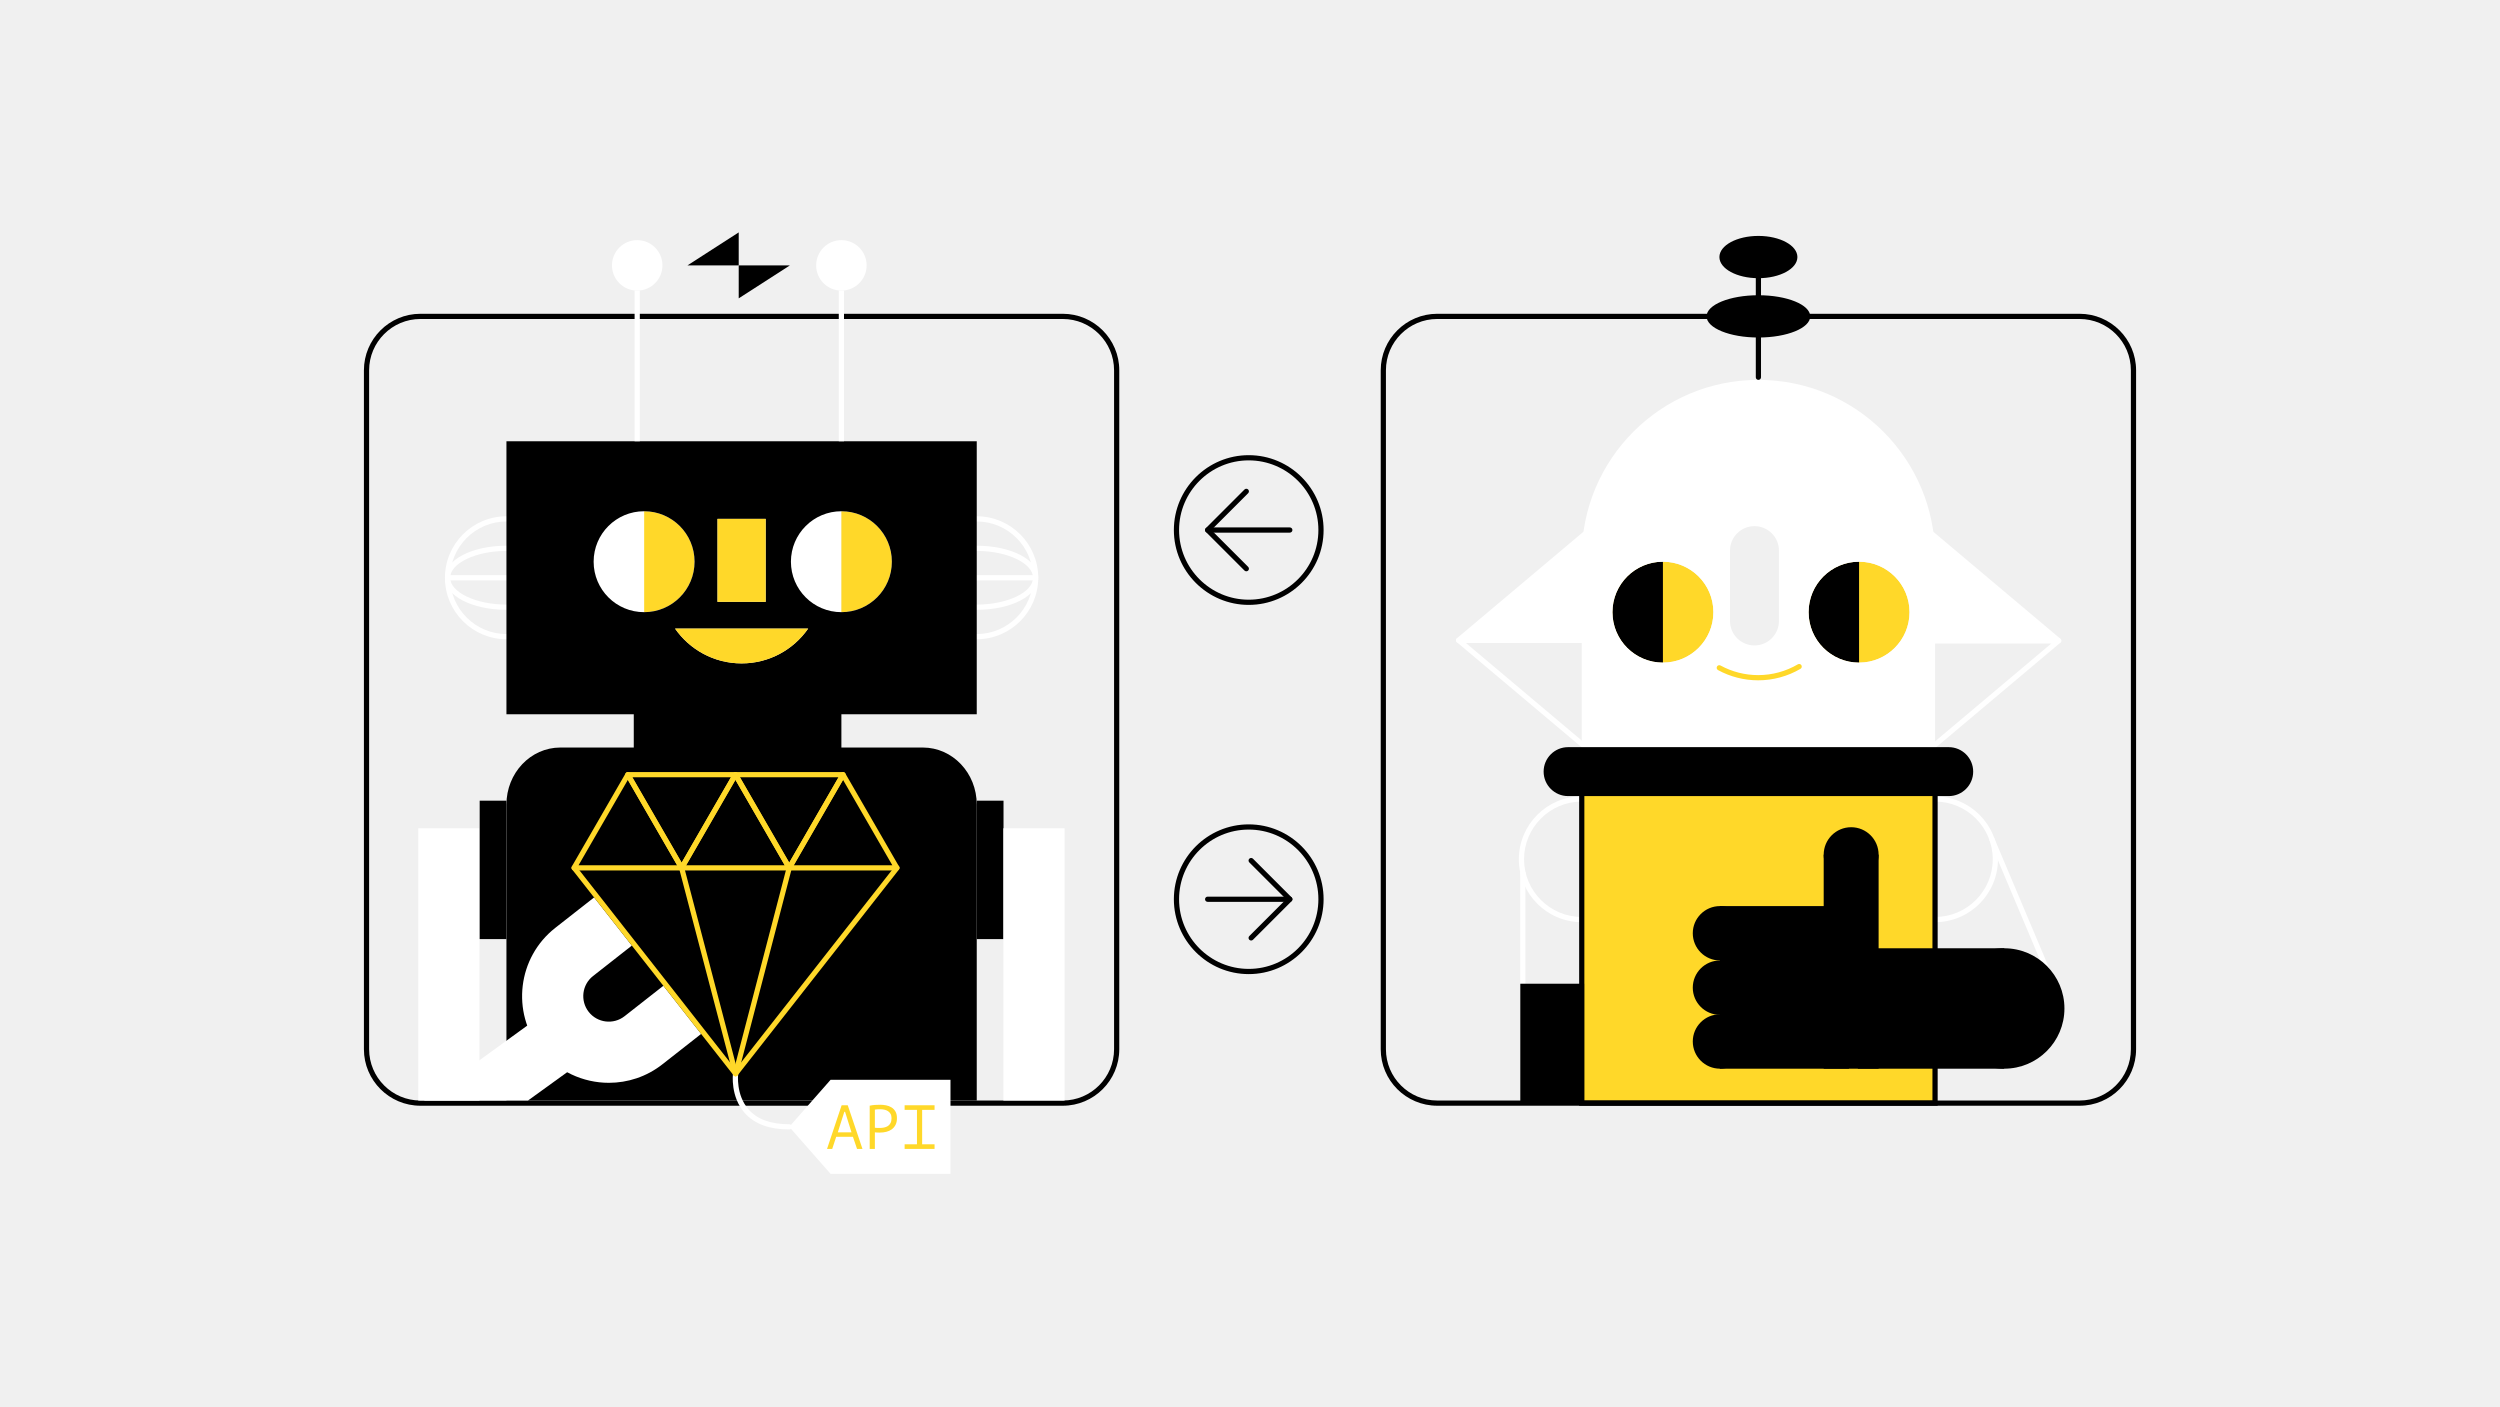
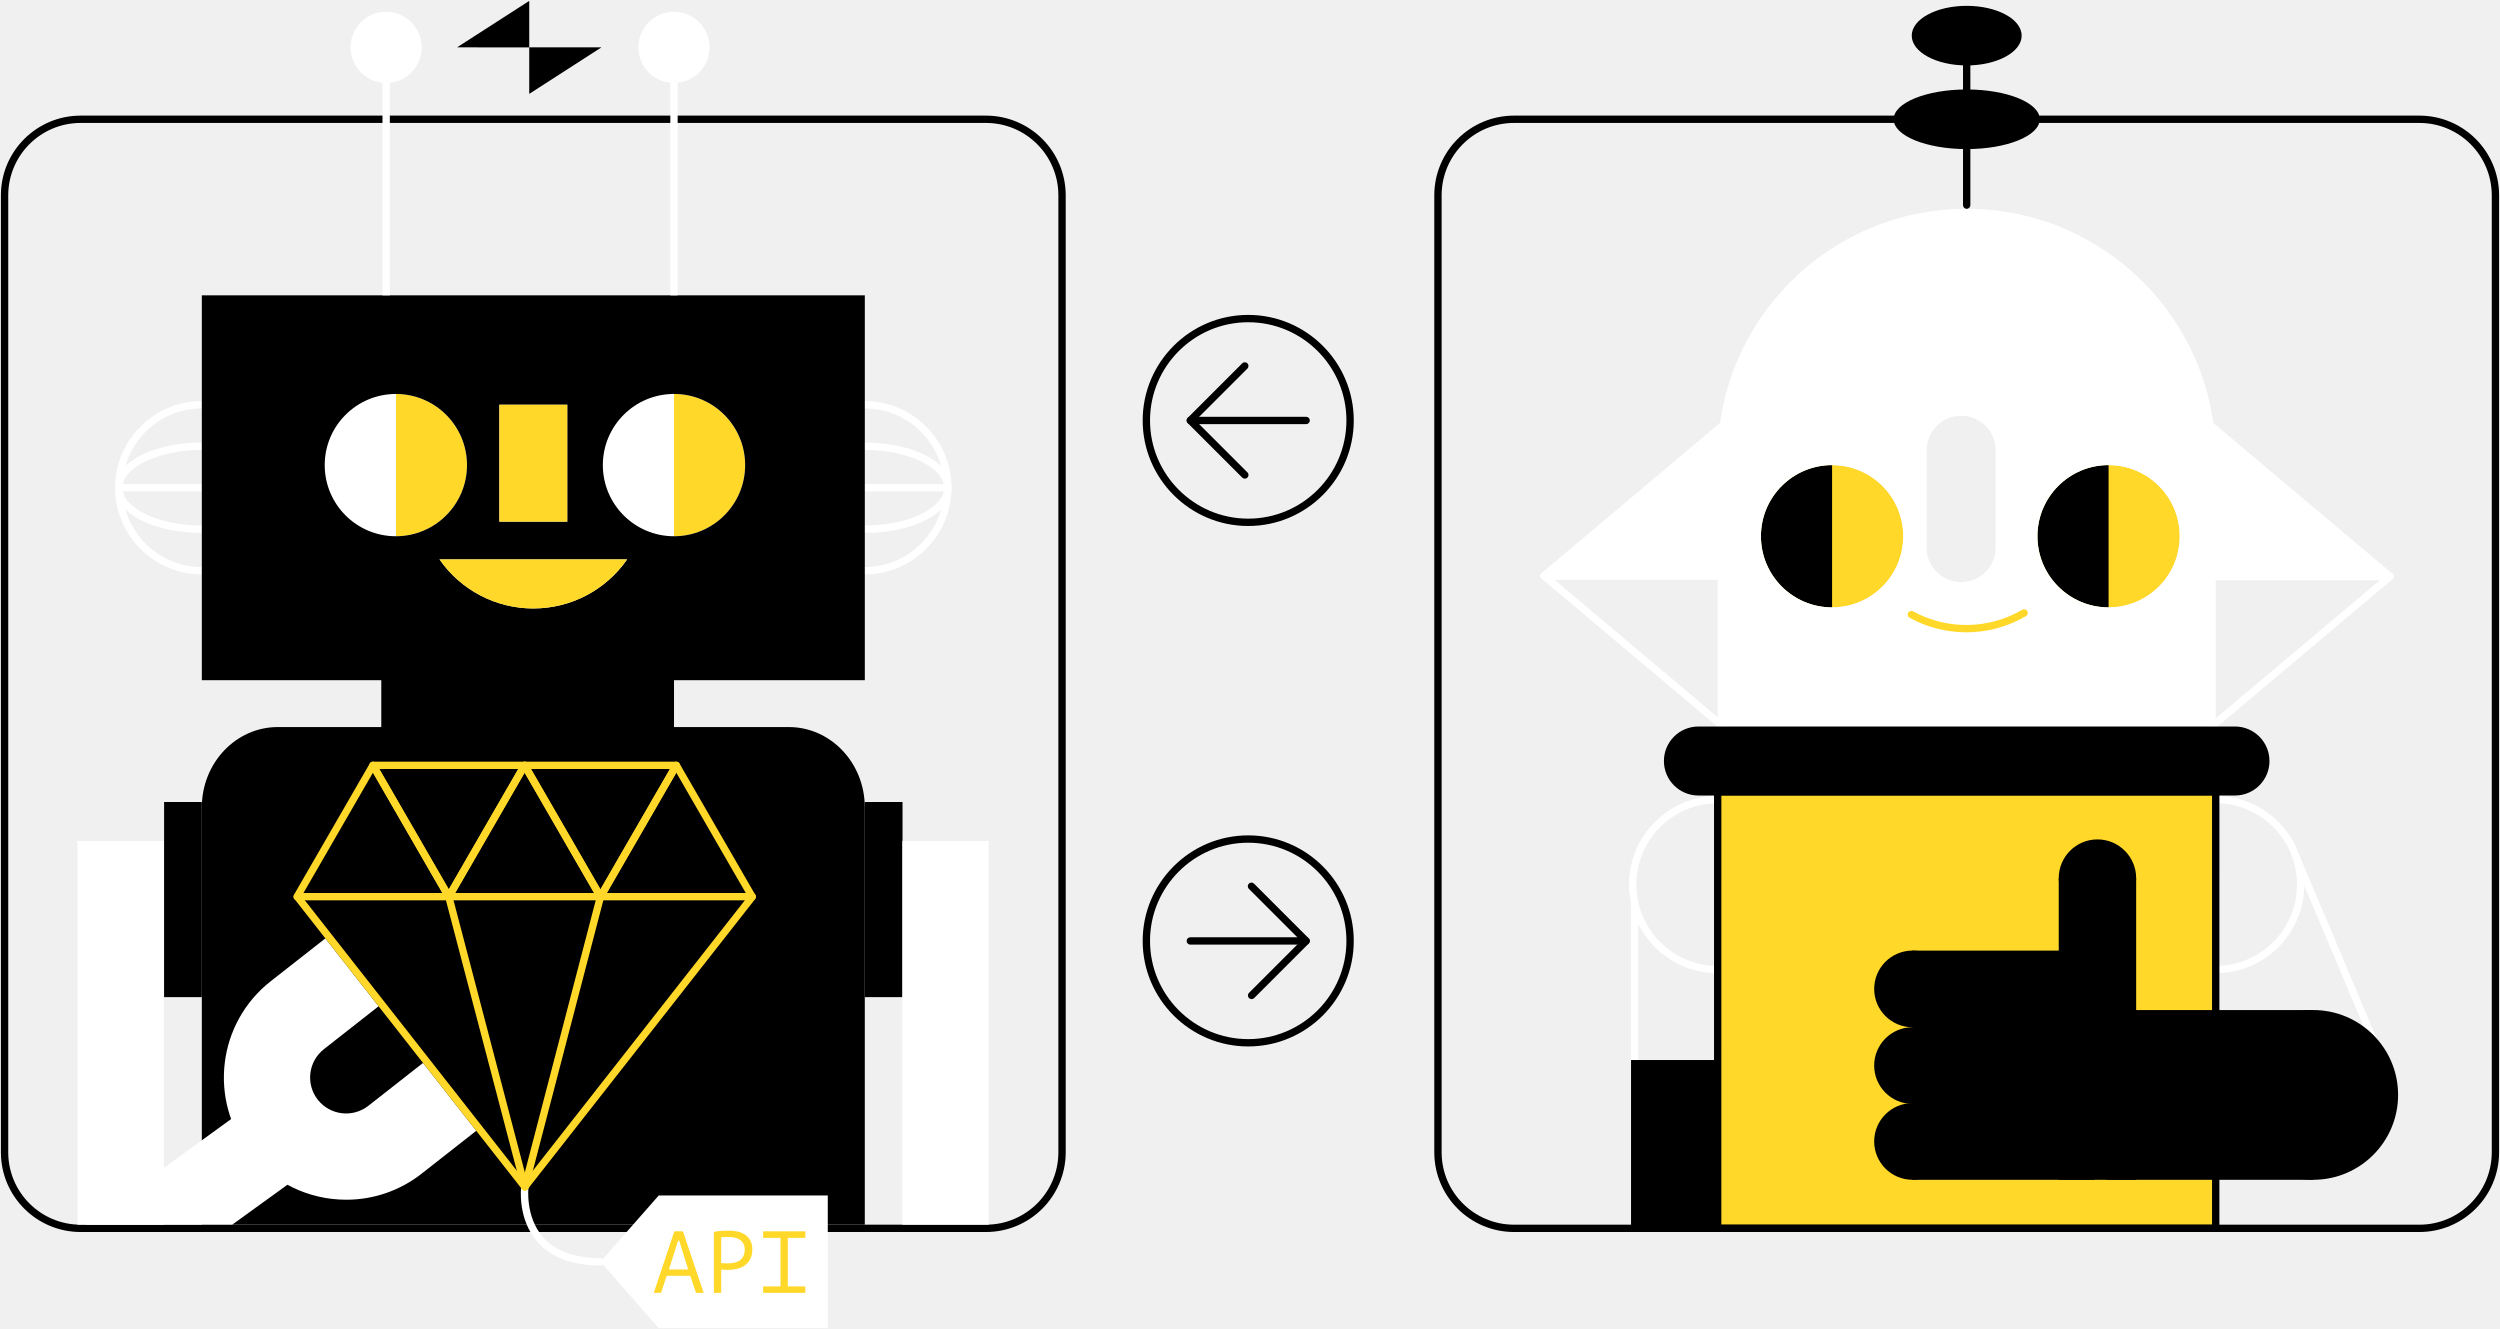
- <svg xmlns="http://www.w3.org/2000/svg" version="1.1" id="Layer_1" x="0px" y="0px" width="1920px" height="1080px" viewBox="0 0 1920 1080" enable-background="new 0 0 1920 1080" xml:space="preserve">
-   <g>
-     <circle fill="#FFD829" cx="1277.124" cy="470.149" r="38.762" />
+ <svg xmlns="http://www.w3.org/2000/svg" viewBox="0 0 1362 724">
+   <path fill="#ffd829" d="M1036.89 292.15a38.76 38.76 0 1 1-77.53 0 38.76 38.76 0 0 1 77.53 0Zm150.63 0a38.76 38.76 0 1 1-77.52 0 38.76 38.76 0 0 1 77.52 0Z" />
+   <path d="M680.03 286.56c-31.7 0-57.5-25.8-57.5-57.5s25.8-57.5 57.5-57.5 57.5 25.8 57.5 57.5-25.8 57.5-57.5 57.5Zm0-111c-29.5 0-53.5 24-53.5 53.5s24 53.5 53.5 53.5 53.5-24 53.5-53.5-24-53.5-53.5-53.5Z" />
+   <path d="M678.18 260.77a2 2 0 0 1-1.41-.58l-29.71-29.71a2 2 0 0 1 0-2.83l29.7-29.7a2 2 0 1 1 2.83 2.83l-28.29 28.29 28.3 28.29a2 2 0 0 1-1.42 3.41Z" />
+   <path d="M711.58 231.06h-63.1a2 2 0 0 1 0-4h63.1a2 2 0 0 1 0 4Zm-31.55 339.05c-31.7 0-57.5-25.8-57.5-57.5s25.8-57.5 57.5-57.5 57.5 25.8 57.5 57.5-25.8 57.5-57.5 57.5Zm0-111c-29.5 0-53.5 24-53.5 53.5s24 53.5 53.5 53.5 53.5-24 53.5-53.5-24-53.5-53.5-53.5Z" />
+   <path d="M681.87 544.32a2 2 0 0 1-1.41-3.41l28.3-28.3-28.3-28.29a2 2 0 1 1 2.83-2.82l29.7 29.7a2 2 0 0 1 0 2.83l-29.7 29.7a2 2 0 0 1-1.42.6Z" />
+   <path d="M711.58 514.62h-63.1a2 2 0 0 1 0-4h63.1a2 2 0 0 1 0 4Z" />
+   <path fill="#fff" d="M1207.12 530.22v-4a44.36 44.36 0 0 0 44.31-44.3 44.36 44.36 0 0 0-44.3-44.32v-4a48.37 48.37 0 0 1 48.3 48.31 48.37 48.37 0 0 1-48.3 48.31Zm-271.33 0a48.37 48.37 0 0 1-48.31-48.3 48.37 48.37 0 0 1 48.3-48.32v4a44.36 44.36 0 0 0-44.3 44.31 44.36 44.36 0 0 0 44.3 44.31Z" />
+   <path fill="#fff" d="M937.79 671.2h-49.3V491.61h4v175.6h41.3V481.9h4Z" />
+   <path fill="#ffd829" d="M935.79 431.34h271.33V669.2H935.8Z" />
+   <path d="M1209.12 671.2H933.8V429.34h275.33Zm-271.33-4h267.33V433.34H937.8Z" />
+   <path fill="#fff" d="M939.79 398.72a2 2 0 0 1-1.3-.47l-98.57-83a2 2 0 0 1 1.29-3.53h98.58a2 2 0 0 1 2 2v83a2 2 0 0 1-2 2Zm-93.1-83 91.1 76.7v-76.7Zm356.78 83.35a2 2 0 0 1-2-2v-83c0-1.1.9-2 2-2h98.58a2 2 0 0 1 1.29 3.53l-98.58 83a2 2 0 0 1-1.3.47Zm2-83v76.7l91.1-76.7Z" />
+   <path d="M998.12 330.91a38.76 38.76 0 1 1 0-77.52Zm150.64 0a38.76 38.76 0 1 1 0-77.52Z" />
+   <path fill="#fff" d="M1207.12 249.41c0-74.92-60.74-135.66-135.66-135.66-74.93 0-135.67 60.74-135.67 135.66 0 1.33.02 2.66.06 3.98h-.06V395.8h271.33V253.39h-.06c.04-1.32.06-2.65.06-3.98Zm-209 81.5a38.76 38.76 0 1 1 0-77.52 38.76 38.76 0 0 1 0 77.52Zm89.1-32a18.8 18.8 0 0 1-37.58 0v-54.04a18.8 18.8 0 0 1 37.59 0Zm61.54 32a38.76 38.76 0 1 1 0-77.52 38.76 38.76 0 0 1 0 77.52Z" />
+   <path d="M1236.4 414.6a18.8 18.8 0 0 0-18.79-18.8H925.3a18.8 18.8 0 0 0 0 37.6h292.31a18.8 18.8 0 0 0 18.8-18.8Z" />
+   <g fill="#fff">
+     <path d="M841.2 313.72h98.59v-83Z" />
+     <path d="M939.79 315.72H841.2a2 2 0 0 1-1.3-3.53l98.59-83a2 2 0 0 1 3.29 1.53v83a2 2 0 0 1-2 2Zm-93.1-4h91.1v-76.7Z" />
  </g>
-   <g>
-     <circle fill="#FFD829" cx="1427.762" cy="470.149" r="38.762" />
+   <g fill="#fff">
+     <path d="M1302.05 314.06h-98.58v-83Z" />
+     <path d="M1302.07 316.06h-98.6a2 2 0 0 1-2-2v-83a2 2 0 0 1 3.29-1.52l98.41 82.86a2 2 0 0 1-1.1 3.67Zm-96.6-4h91.1l-91.1-76.7Z" />
  </g>
-   <g>
-     <g id="strelki">
-       <g>
-         <path d="M959.026,464.562c-31.704,0-57.497-25.793-57.497-57.497s25.793-57.497,57.497-57.497s57.498,25.793,57.498,57.497     S990.73,464.562,959.026,464.562z M959.026,353.568c-29.499,0-53.497,23.999-53.497,53.497s23.999,53.497,53.497,53.497     c29.499,0,53.498-23.999,53.498-53.497S988.525,353.568,959.026,353.568z" />
-       </g>
-       <g>
-         <g>
-           <path d="M957.179,438.771c-0.512,0-1.023-0.195-1.414-0.586l-29.706-29.705c-0.375-0.375-0.586-0.884-0.586-1.414      s0.211-1.039,0.586-1.414l29.706-29.705c0.78-0.781,2.047-0.781,2.828,0c0.781,0.781,0.781,2.047,0,2.828l-28.292,28.291      l28.292,28.291c0.781,0.781,0.781,2.047,0,2.828C958.203,438.575,957.69,438.771,957.179,438.771z" />
-         </g>
-         <g>
-           <path d="M990.58,409.065h-63.107c-1.104,0-2-0.896-2-2s0.896-2,2-2h63.107c1.104,0,2,0.896,2,2S991.685,409.065,990.58,409.065z      " />
-         </g>
-       </g>
-       <g>
-         <path d="M959.026,748.112c-31.704,0-57.497-25.793-57.497-57.496c0-31.704,25.793-57.498,57.497-57.498     s57.498,25.794,57.498,57.498C1016.524,722.319,990.73,748.112,959.026,748.112z M959.026,637.118     c-29.499,0-53.497,23.999-53.497,53.498c0,29.498,23.999,53.496,53.497,53.496c29.499,0,53.498-23.998,53.498-53.496     C1012.524,661.117,988.525,637.118,959.026,637.118z" />
-       </g>
-       <g>
-         <g>
-           <path d="M960.874,722.321c-0.512,0-1.023-0.195-1.414-0.586c-0.781-0.781-0.781-2.047,0-2.828l28.292-28.291l-28.292-28.291      c-0.781-0.781-0.781-2.047,0-2.828c0.78-0.781,2.047-0.781,2.828,0l29.706,29.705c0.375,0.375,0.586,0.884,0.586,1.414      s-0.211,1.039-0.586,1.414l-29.706,29.705C961.897,722.126,961.386,722.321,960.874,722.321z" />
-         </g>
-         <g>
-           <path d="M990.58,692.616h-63.107c-1.104,0-2-0.896-2-2s0.896-2,2-2h63.107c1.104,0,2,0.896,2,2S991.685,692.616,990.58,692.616z      " />
-         </g>
-       </g>
-     </g>
-     <g>
-       <g id="robo2">
-         <g>
-           <path fill="#FFFFFF" d="M1486.122,708.224v-4c24.434,0,44.312-19.879,44.312-44.312s-19.879-44.312-44.312-44.312v-4      c26.64,0,48.312,21.673,48.312,48.312S1512.762,708.224,1486.122,708.224z" />
-         </g>
-         <g>
-           <path fill="#FFFFFF" d="M1214.787,708.224c-26.64,0-48.312-21.673-48.312-48.312s21.673-48.312,48.312-48.312v4      c-24.434,0-44.312,19.879-44.312,44.312s19.879,44.312,44.312,44.312V708.224z" />
-         </g>
-         <g>
-           <polygon fill="#FFFFFF" points="1216.787,849.202 1167.496,849.202 1167.496,669.615 1171.496,669.615 1171.496,845.202       1212.787,845.202 1212.787,659.911 1216.787,659.911     " />
-         </g>
-         <g>
-           <rect x="1214.787" y="609.339" fill="#FFD829" width="271.335" height="237.863" />
-           <path d="M1488.122,849.202h-275.335V607.339h275.335V849.202z M1216.787,845.202h267.335V611.339h-267.335V845.202z" />
-         </g>
-         <g>
-           <path fill="#FFFFFF" d="M1218.787,576.722c-0.462,0-0.921-0.16-1.288-0.47l-98.581-83.001c-0.643-0.541-0.879-1.426-0.591-2.215      c0.288-0.79,1.039-1.314,1.879-1.314h98.581c1.104,0,2,0.896,2,2v83.001c0,0.778-0.451,1.485-1.156,1.813      C1219.361,576.66,1219.073,576.722,1218.787,576.722z M1125.687,493.721l91.101,76.702v-76.702H1125.687z" />
-         </g>
-         <g>
-           <path fill="#FFFFFF" d="M1482.469,577.067c-0.286,0-0.574-0.062-0.844-0.187c-0.705-0.328-1.156-1.035-1.156-1.813v-83.001      c0-1.104,0.896-2,2-2h98.581c0.84,0,1.591,0.525,1.879,1.314c0.288,0.789,0.052,1.674-0.591,2.215l-98.581,83.001      C1483.39,576.907,1482.931,577.067,1482.469,577.067z M1484.469,494.066v76.702l91.101-76.702H1484.469z" />
-         </g>
-         <g>
-           <path d="M1277.124,508.911c-21.408,0-38.763-17.354-38.763-38.763s17.354-38.762,38.763-38.762V508.911z" />
-         </g>
-         <g>
-           <path d="M1427.762,508.911c-21.408,0-38.763-17.354-38.763-38.763s17.354-38.762,38.763-38.762V508.911z" />
-         </g>
-         <g>
-           <path fill="#FFFFFF" d="M1486.122,427.414c0-74.927-60.739-135.668-135.667-135.668s-135.668,60.741-135.668,135.668      c0,1.328,0.024,2.652,0.062,3.973h-0.062V573.81h271.335V431.387h-0.062C1486.099,430.066,1486.122,428.742,1486.122,427.414z       M1277.124,508.911c-21.408,0-38.763-17.354-38.763-38.763s17.354-38.762,38.763-38.762s38.763,17.354,38.763,38.762      S1298.532,508.911,1277.124,508.911z M1366.229,476.903c0,10.38-8.415,18.794-18.794,18.794s-18.794-8.414-18.794-18.794      v-54.032c0-10.379,8.415-18.793,18.794-18.793s18.794,8.414,18.794,18.793V476.903z M1427.762,508.911      c-21.408,0-38.763-17.354-38.763-38.763s17.354-38.762,38.763-38.762c21.407,0,38.762,17.354,38.762,38.762      S1449.169,508.911,1427.762,508.911z" />
-         </g>
-         <g>
-           <path d="M1515.405,592.604c0-10.379-8.414-18.795-18.794-18.795h-292.312c-10.381,0-18.795,8.416-18.795,18.795      s8.414,18.793,18.795,18.793h292.312C1506.991,611.397,1515.405,602.983,1515.405,592.604z" />
-         </g>
-         <g>
-           <polygon fill="#FFFFFF" points="1120.206,491.719 1218.787,491.719 1218.787,408.72     " />
-           <path fill="#FFFFFF" d="M1218.787,493.719h-98.581c-0.84,0-1.591-0.525-1.879-1.314c-0.288-0.789-0.052-1.674,0.591-2.215      l98.581-82.999c0.595-0.501,1.429-0.609,2.132-0.284c0.705,0.328,1.156,1.036,1.156,1.813v82.999      C1220.787,492.823,1219.892,493.719,1218.787,493.719z M1125.687,489.719h91.101v-76.701L1125.687,489.719z" />
-         </g>
-         <g>
-           <polygon fill="#FFFFFF" points="1581.05,492.065 1482.469,492.065 1482.469,409.065     " />
-           <path fill="#FFFFFF" d="M1581.069,494.065c-0.005,0-0.012,0.001-0.02,0h-98.581c-1.104,0-2-0.896-2-2v-83      c0-0.778,0.451-1.485,1.156-1.813c0.706-0.327,1.536-0.217,2.132,0.284l98.418,82.862c0.539,0.358,0.895,0.972,0.895,1.667      C1583.069,493.17,1582.175,494.065,1581.069,494.065z M1484.469,490.065h91.101l-91.101-76.702V490.065z" />
-         </g>
-         <g>
-           <rect x="1488.274" y="704.222" transform="matrix(0.389 0.9212 -0.9212 0.389 1601.158 -1001.748)" fill="#FFFFFF" width="135.024" height="4.001" />
-         </g>
-         <g>
-           <g>
-             <g>
-               <rect x="1320.855" y="695.876" width="99.121" height="124.881" />
-             </g>
-             <g>
-               <rect x="1400.596" y="656.394" width="42.18" height="164.363" />
-             </g>
-             <g>
-               <circle cx="1421.686" cy="656.394" r="21.09" />
-             </g>
-             <g>
-               <path d="M1341.82,716.761c0-11.535-9.351-20.885-20.883-20.885c-11.533,0-20.883,9.35-20.883,20.885        c0,11.531,9.35,20.881,20.883,20.881C1332.47,737.642,1341.82,728.292,1341.82,716.761z" />
-             </g>
-             <g>
-               <circle cx="1320.938" cy="758.524" r="20.883" />
-             </g>
-             <g>
-               <circle cx="1320.938" cy="799.864" r="20.883" />
-             </g>
-           </g>
-           <g>
-             <rect x="1426.836" y="728.271" width="112.405" height="92.486" />
-           </g>
-           <g>
-             <circle cx="1539.241" cy="774.515" r="46.243" />
-           </g>
-         </g>
-         <g>
-           <path fill="#FFD829" d="M1350.253,522.486c-10.767,0-21.42-2.718-30.808-7.861c-0.969-0.531-1.324-1.746-0.793-2.715      c0.529-0.968,1.746-1.324,2.715-0.793c8.8,4.821,18.788,7.369,28.886,7.369c10.743,0,21.286-2.864,30.49-8.282      c0.952-0.56,2.178-0.242,2.738,0.709c0.561,0.952,0.243,2.178-0.709,2.738C1372.954,519.431,1361.709,522.486,1350.253,522.486z      " />
-         </g>
-       </g>
-       <g id="border">
-         <path d="M1597.109,849.202H1103.8c-23.934,0-43.405-19.472-43.405-43.406V284.387c0-23.933,19.472-43.404,43.405-43.404h493.31     c23.935,0,43.406,19.471,43.406,43.404v521.409C1640.516,829.73,1621.044,849.202,1597.109,849.202z M1103.8,244.982     c-21.729,0-39.405,17.677-39.405,39.404v521.409c0,21.729,17.677,39.406,39.405,39.406h493.31     c21.729,0,39.406-17.678,39.406-39.406V284.387c0-21.728-17.678-39.404-39.406-39.404H1103.8z" />
-       </g>
-       <g id="lokator">
-         <g>
-           <path d="M1350.455,291.746c-1.104,0-2-0.896-2-2v-92.327c0-1.104,0.896-2,2-2s2,0.896,2,2v92.327      C1352.455,290.851,1351.56,291.746,1350.455,291.746z" />
-         </g>
-         <g>
-           <ellipse cx="1350.455" cy="197.419" rx="29.947" ry="16.234" />
-         </g>
-         <g>
-           <ellipse cx="1350.455" cy="242.98" rx="39.803" ry="16.236" />
-         </g>
-       </g>
-     </g>
-     <g>
-       <g>
-         <path d="M816.199,849.202H322.89c-23.934,0-43.405-19.472-43.405-43.406V284.387c0-23.933,19.472-43.404,43.405-43.404h493.31     c23.934,0,43.405,19.471,43.405,43.404v521.409C859.604,829.73,840.133,849.202,816.199,849.202z M322.89,244.982     c-21.728,0-39.405,17.677-39.405,39.404v521.409c0,21.729,17.677,39.406,39.405,39.406h493.31     c21.728,0,39.405-17.678,39.405-39.406V284.387c0-21.728-17.677-39.404-39.405-39.404H322.89z" />
-       </g>
-       <g id="robo1">
-         <g>
-           <g>
-             <rect x="321.225" y="636.12" fill="#FFFFFF" width="47" height="209.082" />
-           </g>
-         </g>
-         <g>
-           <g>
-             <path fill="#FFFFFF" d="M388.947,490.942c-26.039,0-47.223-21.184-47.223-47.222c0-26.039,21.184-47.223,47.223-47.223       c26.038,0,47.222,21.184,47.222,47.223C436.169,469.759,414.985,490.942,388.947,490.942z M388.947,400.498       c-23.833,0-43.223,19.39-43.223,43.223c0,23.833,19.39,43.222,43.223,43.222c23.833,0,43.222-19.389,43.222-43.222       C432.169,419.888,412.78,400.498,388.947,400.498z" />
-           </g>
-           <g>
-             <path fill="#FFFFFF" d="M388.947,468.332c-26.48,0-47.223-10.811-47.223-24.611c0-13.801,20.743-24.612,47.223-24.612       c26.479,0,47.222,10.811,47.222,24.612C436.169,457.521,415.427,468.332,388.947,468.332z M388.947,423.108       c-23.429,0-43.223,9.439-43.223,20.612c0,11.172,19.793,20.611,43.223,20.611c23.429,0,43.222-9.439,43.222-20.611       C432.169,432.548,412.376,423.108,388.947,423.108z" />
-           </g>
-           <g>
-             <rect x="343.725" y="441.721" fill="#FFFFFF" width="90.444" height="4" />
-           </g>
-         </g>
-         <g>
-           <g>
-             <path fill="#FFFFFF" d="M750.142,490.942c-26.039,0-47.223-21.184-47.223-47.222c0-26.039,21.184-47.223,47.223-47.223       s47.223,21.184,47.223,47.223C797.364,469.759,776.18,490.942,750.142,490.942z M750.142,400.498       c-23.833,0-43.223,19.39-43.223,43.223c0,23.833,19.39,43.222,43.223,43.222s43.223-19.389,43.223-43.222       C793.364,419.888,773.975,400.498,750.142,400.498z" />
-           </g>
-           <g>
-             <path fill="#FFFFFF" d="M750.142,468.332c-26.48,0-47.223-10.811-47.223-24.611c0-13.801,20.743-24.612,47.223-24.612       s47.223,10.811,47.223,24.612C797.364,457.521,776.622,468.332,750.142,468.332z M750.142,423.108       c-23.429,0-43.223,9.439-43.223,20.612c0,11.172,19.793,20.611,43.223,20.611s43.223-9.439,43.223-20.611       C793.364,432.548,773.571,423.108,750.142,423.108z" />
-           </g>
-           <g>
-             <rect x="704.919" y="441.721" fill="#FFFFFF" width="90.445" height="4" />
-           </g>
-         </g>
-         <g>
-           <rect x="486.733" y="529.175" width="159.455" height="65.191" />
-         </g>
-         <g id="eye_3_">
-           <path d="M388.947,845.202V617.86c0-24.166,18.537-43.758,41.405-43.758h278.384c22.868,0,41.405,19.592,41.405,43.758v227.342      H388.947z" />
-         </g>
-         <g>
-           <g>
-             <polygon fill="#FFFFFF" points="405.492,845.202 325.645,845.202 415.692,779.845 443.221,817.938      " />
-           </g>
-         </g>
-         <g>
-           <path fill="#FFD829" d="M494.662,392.625c21.408,0,38.763,17.354,38.763,38.762s-17.354,38.762-38.763,38.762V392.625z" />
-         </g>
-         <g>
-           <path fill="#FFFFFF" d="M494.662,470.148c-21.408,0-38.763-17.354-38.763-38.762s17.354-38.762,38.763-38.762V470.148z" />
-         </g>
-         <g>
-           <path fill="#FFFFFF" d="M646.188,470.148c-21.408,0-38.763-17.354-38.763-38.762s17.354-38.762,38.763-38.762V470.148z" />
-         </g>
-         <g>
-           <path fill="#FFD829" d="M646.188,392.625c21.408,0,38.762,17.354,38.762,38.762s-17.354,38.762-38.762,38.762V392.625z" />
-         </g>
-         <g>
-           <path d="M388.947,338.885v209.671h361.194V338.885H388.947z M551.044,398.498h37.001v63.721h-37.001V398.498z M455.9,431.387      c0-21.408,17.354-38.762,38.762-38.762c21.408,0,38.763,17.354,38.763,38.762s-17.354,38.762-38.763,38.762      C473.255,470.148,455.9,452.795,455.9,431.387z M569.544,509.492c-21.168,0-39.856-10.574-51.104-26.719h102.21      C609.401,498.918,590.713,509.492,569.544,509.492z M646.188,470.148c-21.408,0-38.763-17.354-38.763-38.762      s17.354-38.762,38.763-38.762s38.762,17.354,38.762,38.762S667.597,470.148,646.188,470.148z" />
-         </g>
-         <g>
-           <rect x="368.391" y="614.921" width="20.557" height="106.303" />
-         </g>
-         <g>
-           <rect x="750.142" y="614.921" width="20.557" height="106.303" />
-         </g>
-         <g>
-           <circle fill="#FFFFFF" cx="489.376" cy="203.805" r="19.381" />
-         </g>
-         <g>
-           <circle fill="#FFFFFF" cx="646.188" cy="203.805" r="19.381" />
-         </g>
-         <g>
-           <rect x="644.188" y="223.186" fill="#FFFFFF" width="4" height="115.699" />
-         </g>
-         <g>
-           <rect x="487.377" y="223.186" fill="#FFFFFF" width="4" height="115.699" />
-         </g>
-         <g>
-           <path fill="#FFFFFF" d="M467.625,831.606c-19.778,0-39.361-8.744-52.484-25.477c-22.666-28.9-17.594-70.855,11.306-93.521      l29.813-23.383l29.005,36.982l-29.812,23.383c-8.509,6.674-10.002,19.025-3.329,27.535c6.672,8.508,19.025,10,27.535,3.326      l29.812-23.381l29.005,36.982l-29.812,23.383C496.494,826.979,482.007,831.604,467.625,831.606z" />
-         </g>
-         <g>
-           <rect x="770.589" y="636.12" fill="#FFFFFF" width="47" height="209.082" />
-         </g>
-         <g id="flash">
-           <g>
-             <polygon points="528,203.805 567.333,178.472 567.333,203.805      " />
-           </g>
-           <g>
-             <polygon points="606.667,203.805 567.333,229.138 567.333,203.805      " />
-           </g>
-         </g>
-       </g>
-       <g id="diamond">
-         <g>
-           <path fill="#FFFFFF" d="M605.916,867.409c-15.142,0-26.584-4.268-34.012-12.686c-11.097-12.576-9.05-29.666-8.958-30.388      c0.141-1.096,1.144-1.881,2.238-1.729c1.095,0.14,1.869,1.141,1.729,2.235c-0.022,0.179-1.882,16.075,8.014,27.262      c6.636,7.502,17.062,11.305,30.988,11.305c0.072,0,0.169,0.004,0.215,0c1.102,0,1.997,0.892,2,1.994      c0.003,1.104-0.89,2.003-1.995,2.006C606.063,867.409,605.989,867.409,605.916,867.409z" />
-         </g>
-         <g>
-           <path fill="#FFD829" d="M564.93,826.591L564.93,826.591c-0.614,0-1.195-0.282-1.574-0.766L439.407,667.749      c-0.682-0.869-0.53-2.127,0.34-2.809c0.869-0.682,2.126-0.528,2.808,0.34L564.93,821.35L687.308,665.28      c0.682-0.868,1.94-1.021,2.808-0.34c0.87,0.682,1.021,1.939,0.34,2.809L566.503,825.825      C566.125,826.309,565.544,826.591,564.93,826.591z" />
-         </g>
-         <g>
-           <g>
-             <path fill="#FFD829" d="M523.497,668.517c-0.714,0-1.375-0.381-1.732-1l-41.317-71.562c-0.357-0.619-0.357-1.381,0-2       c0.357-0.619,1.018-1,1.732-1h82.635c0.714,0,1.375,0.381,1.732,1c0.357,0.619,0.357,1.381,0,2l-41.317,71.562       C524.872,668.136,524.211,668.517,523.497,668.517z M485.644,596.954l37.853,65.562l37.853-65.562H485.644z" />
-           </g>
-           <g>
-             <path fill="#FFD829" d="M606.131,668.517c-0.714,0-1.375-0.381-1.732-1l-41.316-71.562c-0.357-0.619-0.357-1.381,0-2       c0.357-0.619,1.018-1,1.732-1h82.634c0.714,0,1.375,0.381,1.732,1c0.357,0.619,0.357,1.381,0,2l-41.317,71.562       C607.506,668.136,606.845,668.517,606.131,668.517z M568.278,596.954l37.853,65.562l37.853-65.562H568.278z" />
-           </g>
-           <g>
-             <path fill="#FFD829" d="M606.151,668.515c-0.007,0-0.013,0-0.02,0h-82.634c-0.714,0-1.375-0.381-1.732-1       c-0.357-0.619-0.357-1.381,0-2l41.317-71.562c0.357-0.619,1.018-1,1.732-1s1.375,0.381,1.732,1l41.19,71.343       c0.26,0.338,0.415,0.761,0.415,1.22C608.151,667.619,607.255,668.515,606.151,668.515z M526.961,664.515h75.706l-37.853-65.562       L526.961,664.515z" />
-           </g>
-           <g>
-             <path fill="#FFD829" d="M523.517,668.515c-0.007,0-0.013,0-0.02,0h-82.634c-0.714,0-1.375-0.381-1.732-1       c-0.357-0.619-0.357-1.381,0-2l41.317-71.562c0.357-0.619,1.018-1,1.732-1s1.375,0.381,1.732,1l41.19,71.343       c0.26,0.338,0.415,0.761,0.415,1.22C525.517,667.619,524.622,668.515,523.517,668.515z M444.328,664.515h75.706l-37.853-65.562       L444.328,664.515z" />
-           </g>
-           <g>
-             <path fill="#FFD829" d="M688.785,668.515c-0.007,0-0.013,0-0.02,0h-82.634c-0.714,0-1.375-0.381-1.732-1       c-0.357-0.619-0.357-1.381,0-2l41.317-71.562c0.357-0.619,1.018-1,1.732-1s1.375,0.381,1.732,1l41.19,71.343       c0.26,0.338,0.415,0.761,0.415,1.22C690.785,667.619,689.889,668.515,688.785,668.515z M609.595,664.515h75.706l-37.853-65.562       L609.595,664.515z" />
-           </g>
-         </g>
-         <g>
-           <path fill="#FFD829" d="M564.928,826.592c-0.887,0-1.698-0.596-1.933-1.494l-41.433-158.074      c-0.28-1.068,0.359-2.161,1.427-2.441c1.071-0.281,2.162,0.359,2.442,1.428l41.433,158.074c0.28,1.068-0.359,2.161-1.427,2.441      C565.267,826.57,565.096,826.592,564.928,826.592z" />
-         </g>
-         <g>
-           <path fill="none" stroke="#FFD829" stroke-width="4" stroke-linecap="round" stroke-linejoin="round" stroke-miterlimit="10" d="      M606.131,865.409" />
-         </g>
-         <g>
-           <path fill="#FFD829" d="M564.931,826.592c-0.167,0-0.337-0.021-0.506-0.065c-1.069-0.278-1.709-1.371-1.431-2.44l41.201-158.074      c0.279-1.069,1.373-1.708,2.44-1.431c1.069,0.278,1.709,1.371,1.431,2.44l-41.201,158.074      C566.63,825.995,565.819,826.592,564.931,826.592z" />
-         </g>
-         <g>
-           <g>
-             <polygon fill="#FFFFFF" points="729.969,901.528 637.884,901.528 606.131,865.409 637.884,829.29 729.969,829.29      " />
-           </g>
-           <g>
-             <circle fill="#FFFFFF" cx="627.982" cy="865.409" r="5.286" />
-           </g>
-           <g>
-             <g>
-               <path fill="#FFD829" d="M655.046,873.071h-12.852l-3.05,9.291h-3.975l11.208-33.525h4.693l11.303,33.525h-4.167        L655.046,873.071z M643.433,869.622h10.511l-4.933-15.756h-0.574L643.433,869.622z" />
-             </g>
-             <g>
-               <path fill="#FFD829" d="M667.929,849.171c1.213-0.287,2.522-0.479,3.927-0.574c1.405-0.096,2.793-0.143,4.167-0.143        c1.468,0,2.961,0.143,4.478,0.43c1.516,0.287,2.897,0.814,4.143,1.582c1.246,0.766,2.259,1.818,3.042,3.16        c0.782,1.342,1.173,3.051,1.173,5.125c0,2.043-0.367,3.768-1.102,5.172c-0.735,1.406-1.708,2.547-2.921,3.426        c-1.214,0.879-2.603,1.508-4.167,1.891s-3.177,0.576-4.837,0.576c-0.161,0-0.424,0-0.791,0c-0.368,0-0.75-0.008-1.149-0.023        c-0.399-0.018-0.79-0.041-1.174-0.074c-0.383-0.031-0.654-0.062-0.814-0.096v12.74h-3.975V849.171z M676.135,851.901        c-0.833,0-1.634,0.018-2.403,0.049c-0.77,0.031-1.379,0.113-1.827,0.24v13.889c0.16,0.064,0.416,0.104,0.769,0.119        c0.353,0.018,0.722,0.031,1.106,0.049c0.385,0.016,0.753,0.023,1.106,0.023c0.352,0,0.609,0,0.77,0        c1.089,0,2.17-0.104,3.245-0.311c1.073-0.209,2.042-0.582,2.908-1.125s1.563-1.311,2.092-2.301        c0.528-0.99,0.793-2.25,0.793-3.783c0-1.309-0.249-2.402-0.746-3.281c-0.497-0.877-1.154-1.58-1.971-2.107        c-0.817-0.527-1.739-0.902-2.764-1.125C678.186,852.015,677.16,851.901,676.135,851.901z" />
-             </g>
-             <g>
-               <path fill="#FFD829" d="M694.75,848.837h22.989v3.545h-9.531v26.438h9.531v3.543H694.75v-3.543h9.483v-26.438h-9.483V848.837z        " />
-             </g>
-           </g>
-         </g>
-       </g>
-     </g>
-   </g>
-   <g>
-     <rect x="1167.589" y="755.5" width="49" height="91.702" />
-   </g>
-   <g>
-     <path fill="#FFD829" d="M569.544,509.492c-21.168,0-39.856-10.574-51.104-26.719h102.21   C609.401,498.918,590.713,509.492,569.544,509.492z" />
-   </g>
-   <g>
-     <rect x="551.044" y="398.498" fill="#FFD829" width="37.001" height="63.721" />
-   </g>
+   <path fill="#fff" d="m1252.37 465.2 52.52 124.38-3.68 1.55-52.53-124.38Z" />
+   <path d="M1041.86 517.88h99.12v124.88h-99.13Z" />
+   <path d="M1121.6 478.4h42.18v164.36h-42.18Z" />
+   <path d="M1163.78 478.4a21.09 21.09 0 1 1-42.18 0 21.09 21.09 0 0 1 42.18 0Zm-100.96 60.36a20.88 20.88 0 1 0-41.77 0 20.88 20.88 0 0 0 41.77 0Z" />
+   <path d="M1062.82 580.52a20.88 20.88 0 1 1-41.77 0 20.88 20.88 0 0 1 41.77 0Z" />
+   <path d="M1062.82 621.86a20.88 20.88 0 1 1-41.77 0 20.88 20.88 0 0 1 41.77 0Zm85.02-71.59h112.4v92.49h-112.4Z" />
+   <path d="M1306.48 596.51a46.24 46.24 0 1 1-92.48 0 46.24 46.24 0 0 1 92.48 0Z" />
+   <path fill="#ffd829" d="M1071.25 344.49a64.29 64.29 0 0 1-30.8-7.87 2 2 0 1 1 1.92-3.5 60.27 60.27 0 0 0 59.37-.92 2 2 0 0 1 2.03 3.45 64.14 64.14 0 0 1-32.52 8.84Z" />
+   <path d="M1318.1 671.2H824.8a43.45 43.45 0 0 1-43.4-43.4V106.39a43.45 43.45 0 0 1 43.4-43.4h493.31a43.45 43.45 0 0 1 43.4 43.4v521.4a43.46 43.46 0 0 1-43.4 43.41ZM824.8 66.98a39.45 39.45 0 0 0-39.4 39.4V627.8a39.45 39.45 0 0 0 39.4 39.41h493.31a39.45 39.45 0 0 0 39.4-39.4V106.38a39.45 39.45 0 0 0-39.4-39.4H824.8Z" />
+   <path d="M1071.45 113.75a2 2 0 0 1-2-2V19.42a2 2 0 0 1 4 0v92.33a2 2 0 0 1-2 2Z" />
+   <path d="M1101.4 19.42c0 8.96-13.4 16.23-29.95 16.23-16.53 0-29.94-7.26-29.94-16.23s13.4-16.24 29.94-16.24 29.95 7.27 29.95 16.24Zm9.86 45.56c0 8.97-17.82 16.24-39.8 16.24-21.99 0-39.8-7.27-39.8-16.24 0-8.97 17.81-16.24 39.8-16.24 21.98 0 39.8 7.27 39.8 16.24ZM537.2 671.2H43.89a43.45 43.45 0 0 1-43.4-43.4V106.39a43.45 43.45 0 0 1 43.4-43.4H537.2a43.45 43.45 0 0 1 43.4 43.4v521.4a43.46 43.46 0 0 1-43.4 43.41ZM43.89 66.98a39.45 39.45 0 0 0-39.4 39.4V627.8a39.45 39.45 0 0 0 39.4 39.41H537.2a39.45 39.45 0 0 0 39.4-39.4V106.38a39.45 39.45 0 0 0-39.4-39.4H43.89Z" />
+   <path fill="#fff" d="M42.23 458.12h47V667.2h-47Zm67.72-145.18a47.28 47.28 0 0 1-47.23-47.22 47.28 47.28 0 0 1 47.23-47.22 47.28 47.28 0 0 1 47.22 47.22 47.28 47.28 0 0 1-47.22 47.22Zm0-90.44a43.27 43.27 0 0 0-43.23 43.22 43.27 43.27 0 0 0 43.23 43.22 43.27 43.27 0 0 0 43.22-43.22 43.27 43.27 0 0 0-43.22-43.22Z" />
+   <path fill="#fff" d="M109.95 290.33c-26.48 0-47.23-10.8-47.23-24.6 0-13.81 20.75-24.62 47.23-24.62 26.48 0 47.22 10.81 47.22 24.61 0 13.8-20.74 24.61-47.22 24.61Zm0-45.22c-23.43 0-43.23 9.44-43.23 20.61s19.8 20.61 43.23 20.61c23.43 0 43.22-9.44 43.22-20.61s-19.8-20.61-43.22-20.61Z" />
+   <path fill="#fff" d="M64.72 263.72h90.45v4H64.73Zm406.42 49.22a47.28 47.28 0 0 1-47.22-47.22 47.28 47.28 0 0 1 47.22-47.22 47.28 47.28 0 0 1 47.23 47.22 47.28 47.28 0 0 1-47.23 47.22Zm0-90.44a43.27 43.27 0 0 0-43.22 43.22 43.27 43.27 0 0 0 43.22 43.22 43.27 43.27 0 0 0 43.23-43.22 43.27 43.27 0 0 0-43.23-43.22Z" />
+   <path fill="#fff" d="M471.14 290.33c-26.48 0-47.22-10.8-47.22-24.6 0-13.81 20.74-24.62 47.22-24.62s47.23 10.81 47.23 24.61c0 13.8-20.75 24.61-47.23 24.61Zm0-45.22c-23.43 0-43.22 9.44-43.22 20.61s19.8 20.61 43.22 20.61c23.43 0 43.23-9.44 43.23-20.61s-19.8-20.61-43.23-20.61Z" />
+   <path fill="#fff" d="M425.92 263.72h90.44v4h-90.44Z" />
+   <path d="M207.73 351.18H367.2v65.19H207.73Z" />
+   <path d="M109.95 667.2V439.86c0-24.17 18.53-43.76 41.4-43.76h278.39c22.86 0 41.4 19.6 41.4 43.76V667.2Z" />
+   <path fill="#fff" d="M126.5 667.2H46.63l90.05-65.36 27.53 38.1Z" />
+   <path fill="#ffd829" d="M215.66 214.63a38.76 38.76 0 1 1 0 77.52Z" />
+   <path fill="#fff" d="M215.66 292.15a38.76 38.76 0 1 1 0-77.53Zm151.53 0a38.76 38.76 0 1 1 0-77.53Z" />
+   <path fill="#ffd829" d="M367.19 214.63a38.76 38.76 0 1 1 0 77.52Z" />
+   <path d="M109.95 160.88v209.68h361.2V160.88Zm162.1 59.62h37v63.72h-37Zm-95.15 32.89a38.76 38.76 0 1 1 77.52 0 38.76 38.76 0 0 1-77.52 0Zm113.64 78.1a62.17 62.17 0 0 1-51.1-26.72h102.21a62.17 62.17 0 0 1-51.1 26.72Zm76.65-39.34a38.76 38.76 0 1 1 0-77.53 38.76 38.76 0 0 1 0 77.53ZM89.4 436.92h20.55v106.3H89.39Zm381.74 0h20.56v106.3h-20.56Z" />
+   <path fill="#fff" d="M229.76 25.8a19.38 19.38 0 1 1-38.76 0 19.38 19.38 0 0 1 38.76 0Zm156.81 0a19.38 19.38 0 1 1-38.76 0 19.38 19.38 0 0 1 38.76 0Z" />
+   <path fill="#fff" d="M365.19 45.19h4v115.7h-4Zm-156.81 0h4v115.7h-4ZM188.63 653.6a66.52 66.52 0 0 1-52.49-25.47 66.69 66.69 0 0 1 11.3-93.52l29.82-23.38 29 36.98-29.8 23.38a19.63 19.63 0 0 0-3.34 27.53 19.64 19.64 0 0 0 27.54 3.33l29.81-23.38 29 36.98-29.8 23.38a66.3 66.3 0 0 1-41.04 14.18Zm302.96-195.48h47V667.2h-47Z" />
+   <path d="M249 25.8 288.33.48v25.34Zm78.67 0-39.34 25.34V25.8Z" />
+   <path fill="#fff" d="M326.92 689.4c-15.15 0-26.59-4.26-34.02-12.68-11.1-12.57-9.05-29.66-8.95-30.38a2 2 0 1 1 3.97.5c-.03.18-1.89 16.08 8 27.26 6.64 7.5 17.07 11.3 31 11.3h.21a2 2 0 0 1 0 4h-.21Z" />
+   <path fill="#ffd829" d="M285.93 648.6a2 2 0 0 1-1.57-.77L160.4 489.75a2 2 0 1 1 3.15-2.47l122.37 156.07L408.3 487.28a2 2 0 0 1 3.15 2.47L287.5 647.83a2 2 0 0 1-1.57.76Z" />
+   <path fill="#ffd829" d="M244.5 490.52a2 2 0 0 1-1.74-1l-41.31-71.56a2 2 0 0 1 1.73-3h82.63a2 2 0 0 1 1.74 3l-41.32 71.56a2 2 0 0 1-1.73 1Zm-37.86-71.57 37.86 65.57 37.85-65.57Z" />
+   <path fill="#ffd829" d="M327.13 490.52a2 2 0 0 1-1.73-1l-41.32-71.56a2 2 0 0 1 1.74-3h82.63a2 2 0 0 1 1.73 3l-41.32 71.56a2 2 0 0 1-1.73 1Zm-37.85-71.57 37.85 65.57 37.85-65.57Z" />
+   <path fill="#ffd829" d="M327.15 490.51H244.5a2 2 0 0 1-1.74-3l41.32-71.56a2 2 0 0 1 3.47 0l41.19 71.35a2 2 0 0 1-1.59 3.21Zm-79.19-4h75.7l-37.85-65.56Z" />
+   <path fill="#ffd829" d="M244.52 490.51h-82.66a2 2 0 0 1-1.73-3l41.32-71.56a2 2 0 0 1 3.46 0l41.2 71.35a2 2 0 0 1-1.6 3.21Zm-79.2-4h75.71l-37.85-65.56Zm244.47 4h-82.66a2 2 0 0 1-1.73-3l41.32-71.56a2 2 0 0 1 3.46 0l41.19 71.35a2 2 0 0 1-1.58 3.21Zm-79.2-4h75.71l-37.85-65.56Z" />
+   <path fill="#ffd829" d="M285.93 648.6a2 2 0 0 1-1.94-1.5l-41.43-158.08a2 2 0 1 1 3.87-1l41.43 158.07a2 2 0 0 1-1.93 2.5Z" />
+   <path fill="#ffd829" d="M285.93 648.6a2 2 0 0 1-1.94-2.51L325.2 488a2 2 0 0 1 3.88 1.01l-41.2 158.08a2 2 0 0 1-1.94 1.5Z" />
+   <path fill="#fff" d="M450.97 723.53h-92.09l-31.75-36.12 31.75-36.12h92.09Z" />
+   <path fill="#fff" d="M354.27 687.4a5.29 5.29 0 1 1-10.57 0 5.29 5.29 0 0 1 10.57 0Z" />
+   <path fill="#ffd829" d="M376.05 695.07h-12.86l-3.05 9.3h-3.97l11.2-33.53h4.7l11.3 33.52h-4.16Zm-11.62-3.45h10.51l-4.93-15.75h-.57Zm24.5-20.45c1.21-.29 2.52-.48 3.93-.57 1.4-.1 2.79-.15 4.16-.15 1.47 0 2.96.15 4.48.43 1.52.3 2.9.82 4.14 1.59a8.88 8.88 0 0 1 3.05 3.16 10.07 10.07 0 0 1 1.17 5.12c0 2.04-.37 3.77-1.1 5.17a9.7 9.7 0 0 1-2.92 3.43c-1.22.88-2.6 1.5-4.17 1.89-1.56.38-3.18.58-4.84.58h-.79a30.61 30.61 0 0 1-2.32-.1 7.39 7.39 0 0 1-.82-.1v12.74h-3.97Zm8.2 2.73c-.83 0-1.63.02-2.4.05-.77.03-1.38.11-1.83.24v13.89c.17.06.42.1.77.12l1.11.05 1.1.02h.78c1.08 0 2.17-.1 3.24-.31a8.46 8.46 0 0 0 2.9-1.13 5.96 5.96 0 0 0 2.1-2.3 8 8 0 0 0 .8-3.78 5.96 5.96 0 0 0-2.72-5.39 8.31 8.31 0 0 0-2.77-1.12 14.54 14.54 0 0 0-3.07-.34Zm18.62-3.06h22.99v3.54h-9.53v26.44h9.53v3.54h-22.99v-3.54h9.48v-26.44h-9.48Z" />
+   <path d="M888.59 577.5h49v91.7h-49Z" />
+   <path fill="#ffd829" d="M290.54 331.5a62.17 62.17 0 0 1-51.1-26.73h102.21a62.17 62.17 0 0 1-51.1 26.72Zm-18.5-111h37v63.72h-37Z" />
</svg>
